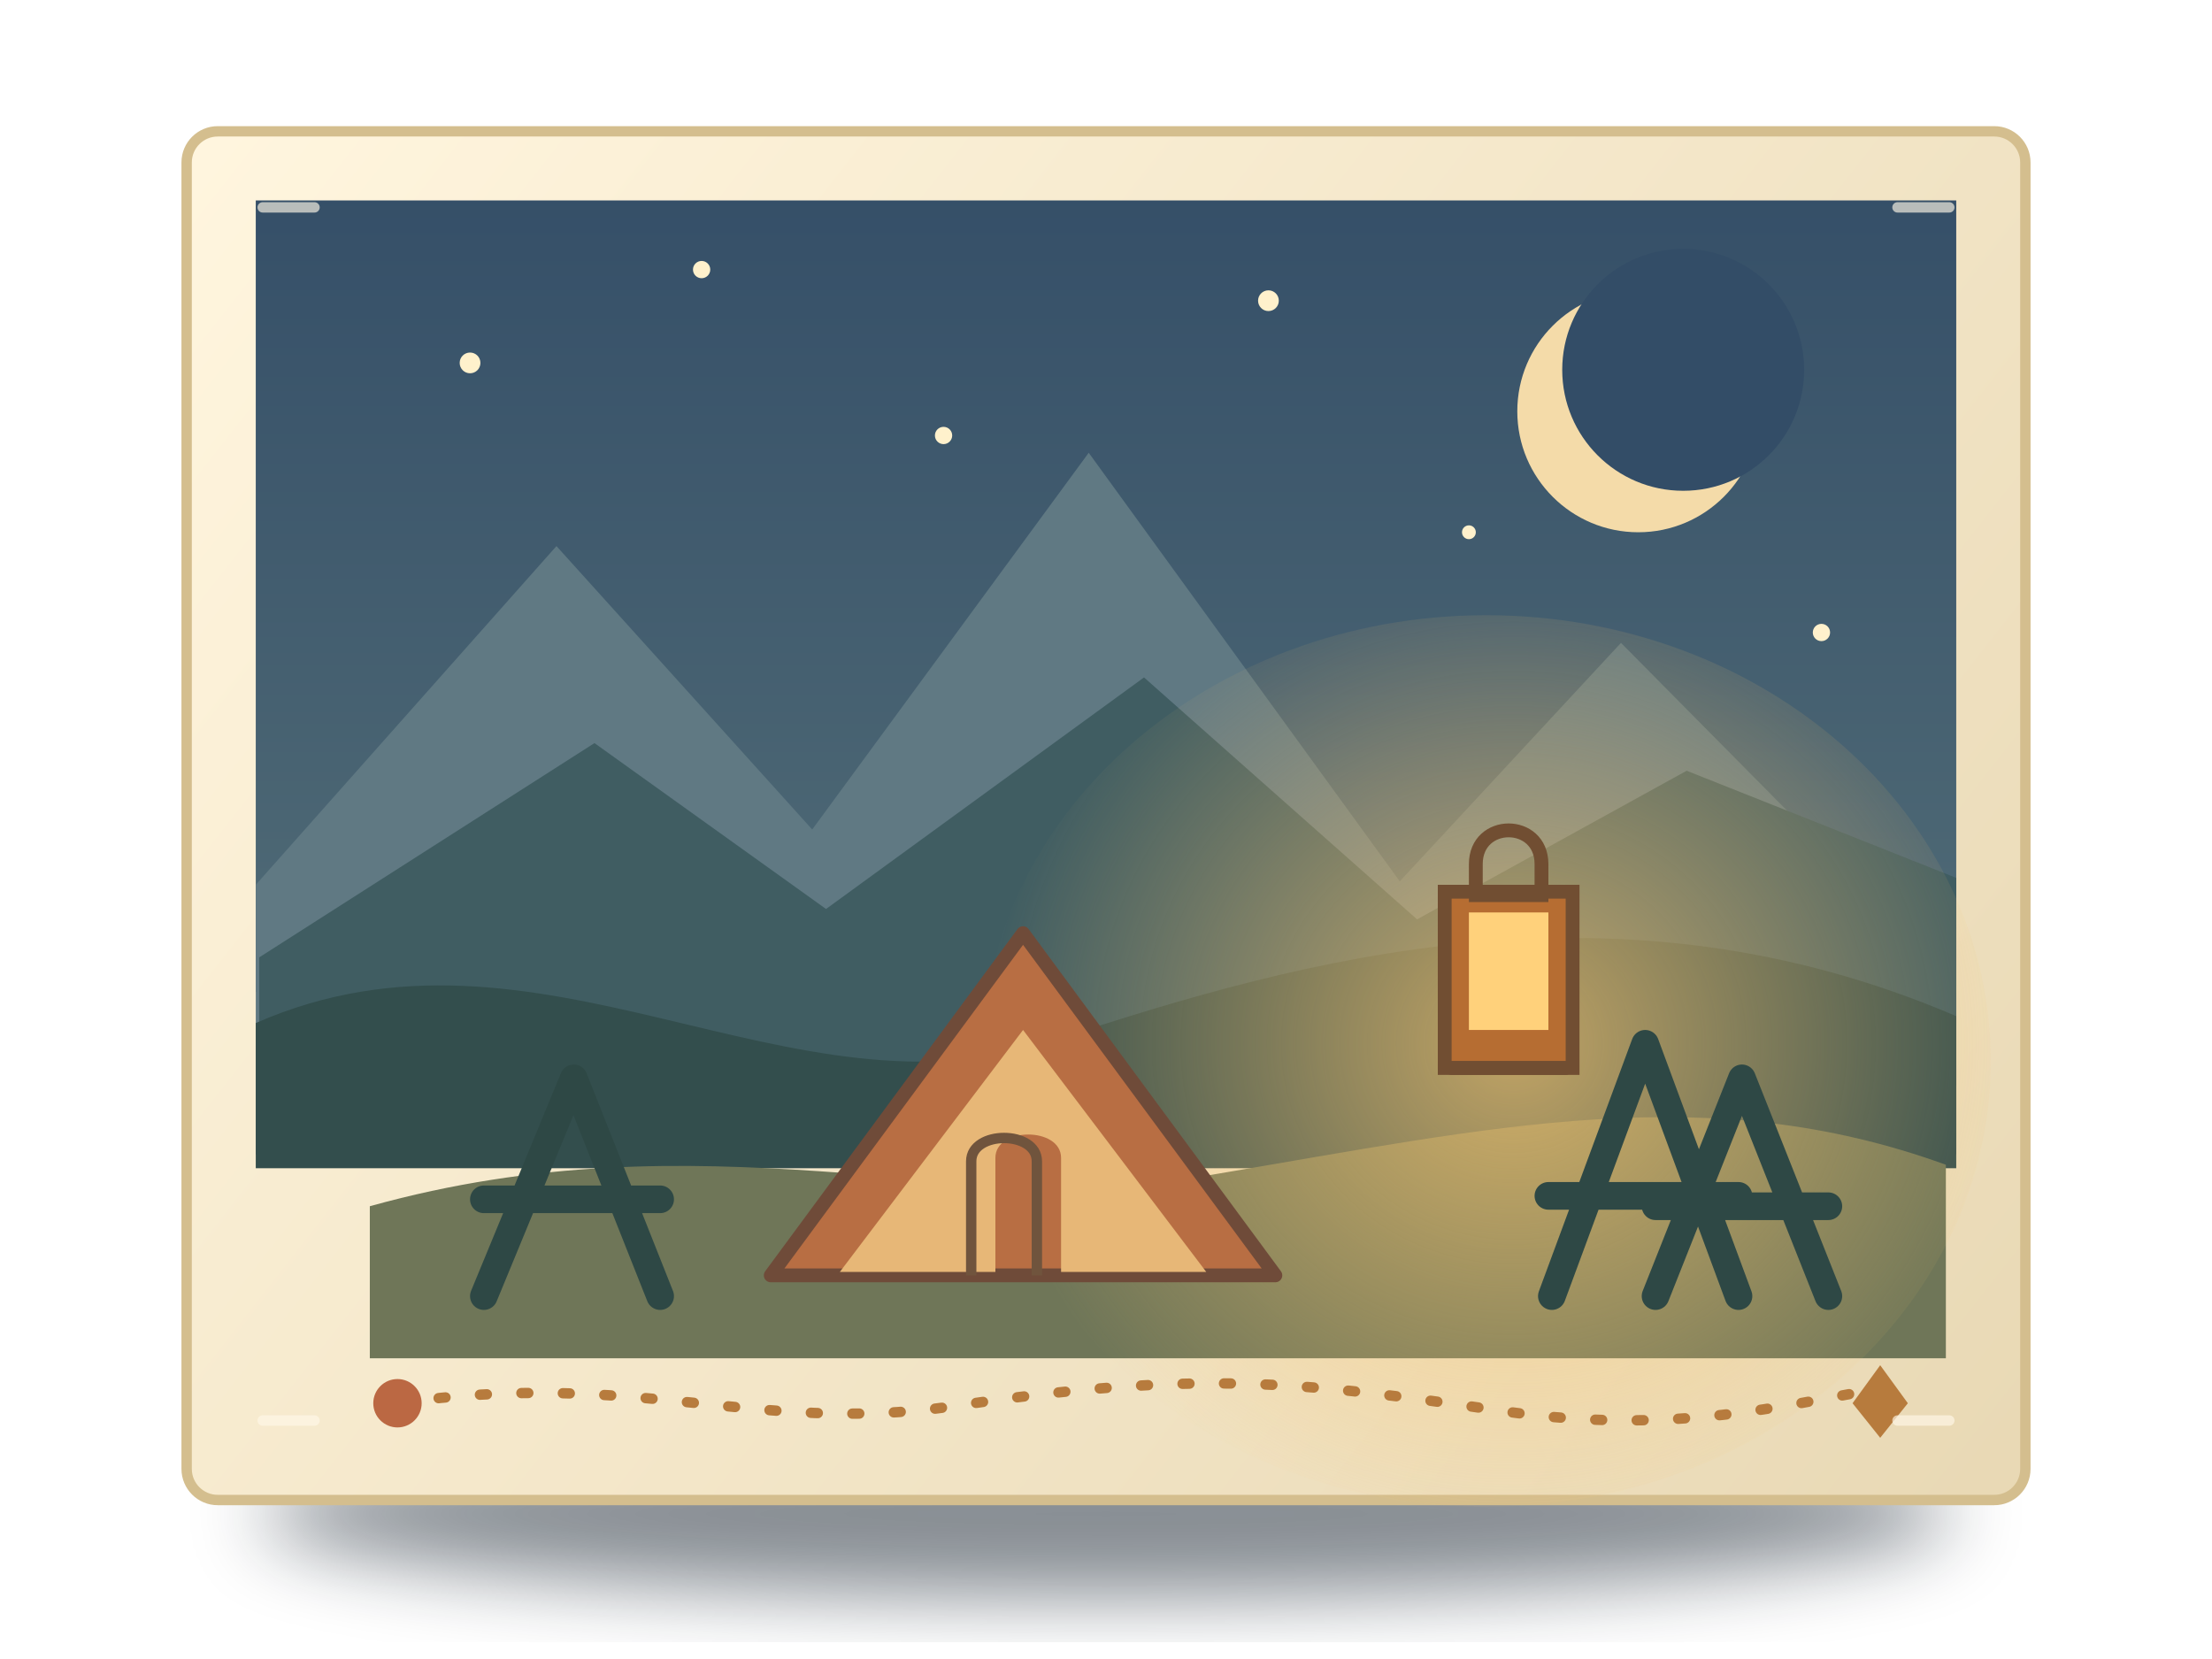
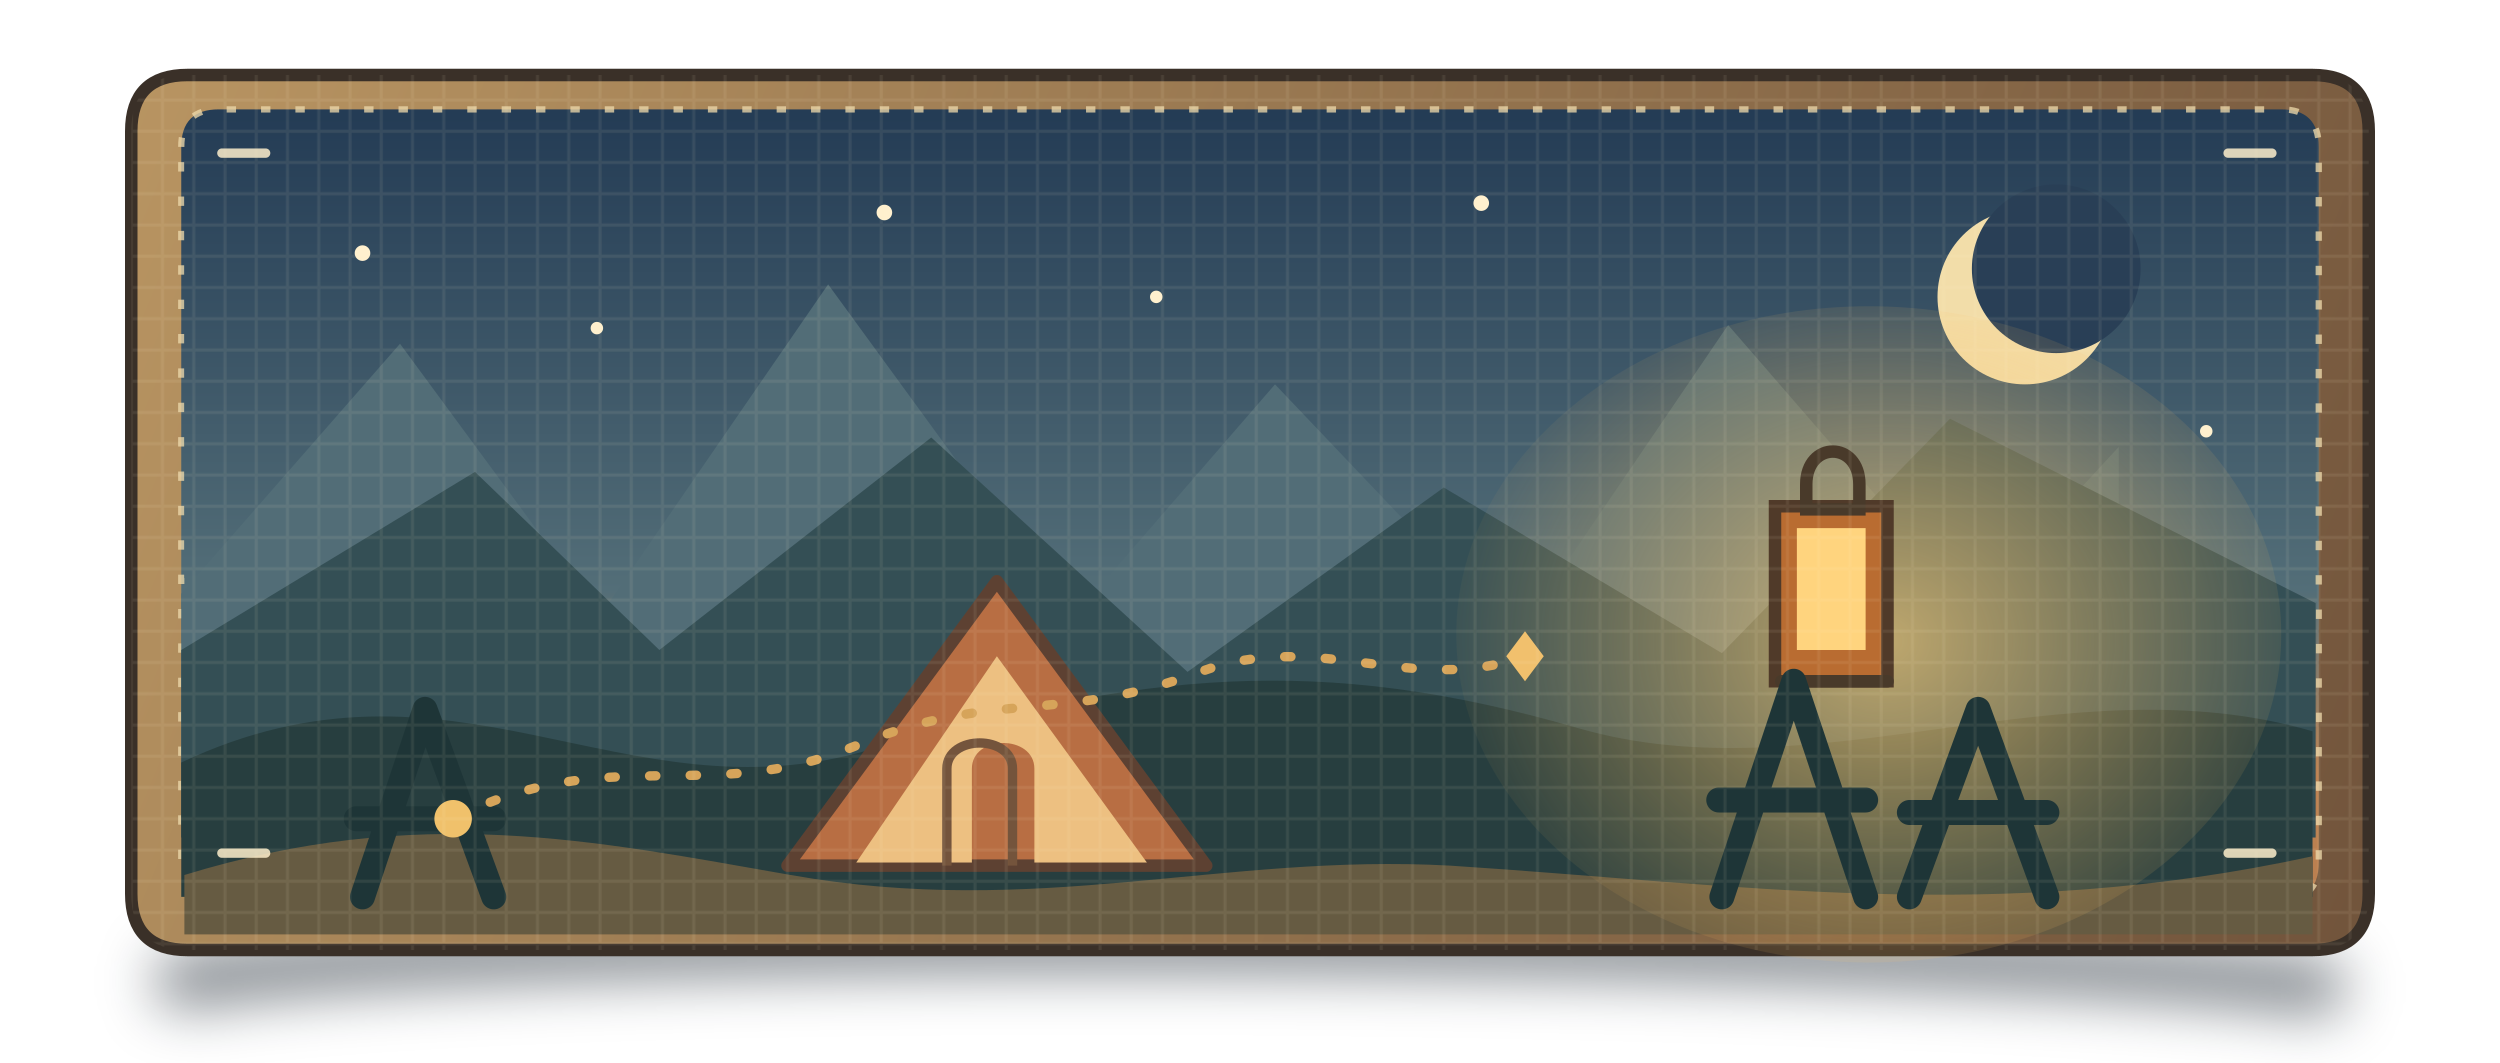
- <svg xmlns="http://www.w3.org/2000/svg" viewBox="0 0 640 480" fill="none">
+ <svg xmlns="http://www.w3.org/2000/svg" viewBox="0 0 800 340" fill="none">
  <defs>
-     <linearGradient id="sky" x1="320" y1="38" x2="320" y2="420" gradientUnits="userSpaceOnUse">
-       <stop stop-color="#334D67" />
-       <stop offset=".7" stop-color="#526D77" />
-       <stop offset="1" stop-color="#D09651" />
+     <linearGradient id="canvas" x1="35" y1="18" x2="765" y2="323" gradientUnits="userSpaceOnUse">
+       <stop stop-color="#b99562" />
+       <stop offset="1" stop-color="#70533b" />
    </linearGradient>
-     <radialGradient id="glow" cx="0" cy="0" r="1" gradientTransform="matrix(0 145 -153 0 438 302)" gradientUnits="userSpaceOnUse">
-       <stop stop-color="#F9C56E" stop-opacity=".72" />
-       <stop offset="1" stop-color="#F9C56E" stop-opacity="0" />
+     <linearGradient id="sky" x1="400" y1="37" x2="400" y2="248" gradientUnits="userSpaceOnUse">
+       <stop stop-color="#243c55" />
+       <stop offset=".72" stop-color="#536e78" />
+       <stop offset="1" stop-color="#bb8050" />
+     </linearGradient>
+     <radialGradient id="lantern-glow" cx="0" cy="0" r="1" gradientTransform="matrix(0 125 -146 0 603 205)" gradientUnits="userSpaceOnUse">
+       <stop stop-color="#ffd17a" stop-opacity=".68" />
+       <stop offset="1" stop-color="#ffbe5b" stop-opacity="0" />
    </radialGradient>
-     <linearGradient id="paper" x1="59" y1="42" x2="566" y2="440" gradientUnits="userSpaceOnUse">
-       <stop stop-color="#FFF5DE" />
-       <stop offset="1" stop-color="#E9D9B5" />
-     </linearGradient>
-     <filter id="shadow" x="23" y="20" width="594" height="455" color-interpolation-filters="sRGB" filterUnits="userSpaceOnUse">
-       <feGaussianBlur stdDeviation="11" />
+     <filter id="shadow" x="27" y="13" width="746" height="334" color-interpolation-filters="sRGB" filterUnits="userSpaceOnUse">
+       <feGaussianBlur stdDeviation="9" />
    </filter>
+     <pattern id="canvas-weave" width="10" height="10" patternUnits="userSpaceOnUse">
+       <path d="M0 2h10M2 0v10" stroke="#fff0c9" stroke-opacity=".08" stroke-width="1" />
+     </pattern>
  </defs>
-   <ellipse cx="320" cy="438" rx="245" ry="24" fill="#06121F" opacity=".48" filter="url(#shadow)" />
-   <rect x="54" y="38" width="532" height="396" rx="9" fill="url(#paper)" stroke="#D4BE8E" stroke-width="3" />
-   <path d="M74 58h492v250c-62-37-111-21-170-7-88 20-155 24-322-14V58Z" fill="url(#sky)" />
-   <circle cx="474" cy="119" r="35" fill="#F4DBA9" />
-   <circle cx="487" cy="107" r="35" fill="#334D67" />
-   <g fill="#FFF1CC">
-     <circle cx="136" cy="105" r="3" />
-     <circle cx="203" cy="78" r="2.5" />
-     <circle cx="273" cy="126" r="2.5" />
-     <circle cx="367" cy="87" r="3" />
-     <circle cx="425" cy="154" r="2" />
-     <circle cx="527" cy="183" r="2.5" />
+   <path d="M58 314c114-19 566-13 684 2" stroke="#06131d" stroke-opacity=".52" stroke-width="17" stroke-linecap="round" filter="url(#shadow)" />
+   <path d="M42 42q0-18 18-18h680q18 0 18 18v244q0 18-18 18H60q-18 0-18-18V42Z" fill="url(#canvas)" stroke="#3a3028" stroke-width="4" />
+   <path d="M58 47q0-12 12-12h660q12 0 12 12v229q0 12-12 12H70q-12 0-12-12V47Z" fill="url(#sky)" stroke="#ead6a8" stroke-opacity=".78" stroke-width="2" stroke-dasharray="3 8" />
+   <path d="M59 48h681v125c-80-13-135 15-207 18-94 3-156-22-241-4-86 18-156-9-233-2V48Z" fill="url(#sky)" />
+   <circle cx="648" cy="95" r="28" fill="#f2dda9" />
+   <circle cx="658" cy="86" r="27" fill="#293f56" />
+   <g fill="#fff0ce">
+     <circle cx="116" cy="81" r="2.5" />
+     <circle cx="191" cy="105" r="2" />
+     <circle cx="283" cy="68" r="2.5" />
+     <circle cx="370" cy="95" r="2" />
+     <circle cx="474" cy="65" r="2.5" />
+     <circle cx="553" cy="116" r="2" />
+     <circle cx="706" cy="138" r="2" />
  </g>
-   <path d="m74 256 87-98 74 82 80-109 90 124 64-69 97 98v50H74v-78Z" fill="#607983" />
-   <path d="m75 277 97-62 67 48 92-67 79 70 78-43 78 31v60H75v-37Z" fill="#405D62" />
-   <path d="M74 296c82-36 155 31 231 5 73-24 163-49 261-7v44H74v-42Z" fill="#334E4D" />
-   <path d="M107 349c97-27 169 3 243-9 83-14 144-28 213-3v56H107v-44Z" fill="#6F7658" />
-   <ellipse cx="430" cy="307" rx="146" ry="129" fill="url(#glow)" />
-   <path d="m223 369 73-99 73 99H223Z" fill="#B86E43" stroke="#6F4B39" stroke-width="4" stroke-linejoin="round" />
-   <path d="m243 368 53-70 53 70h-42v-33c0-9-19-9-19 0v33h-45Z" fill="#E7B777" />
-   <path d="M281 369v-33c0-9 19-9 19 0v33" stroke="#70543D" stroke-width="3" />
-   <path d="M418 258h37v51h-37z" fill="#B66D32" stroke="#714E32" stroke-width="4" />
-   <path d="M425 264h23v34h-23z" fill="#FFD17B" />
-   <path d="M427 250c0-13 19-13 19 0v9h-19v-9Zm-7 59h33" stroke="#714E32" stroke-width="4" stroke-linecap="round" />
-   <path d="M140 375 166 312l25 63m-51-28h51m258 28 27-73 27 73m-55-29h55m-24 29 25-63 25 63m-50-26h50" stroke="#2E4845" stroke-width="8" stroke-linecap="round" stroke-linejoin="round" />
-   <path d="M115 406c69-10 103 9 160 1 72-11 103-7 158 1 46 7 77 0 104-5" stroke="#B77B3D" stroke-width="3" stroke-linecap="round" stroke-dasharray="2 10" />
-   <circle cx="115" cy="406" r="7" fill="#BB6843" />
-   <path d="m544 395 8 11-8 10-8-10 8-11Z" fill="#B77B3D" />
-   <path d="M76 60h15m458 0h15M76 411h15m458 0h15" stroke="#FFF8E8" stroke-width="3" stroke-linecap="round" opacity=".65" />
+   <path d="m58 190 70-80 64 87 73-106 78 107 65-75 77 81 68-100 78 90 47-51v103H58v-56Z" fill="#526d77" />
+   <path d="m58 208 94-57 59 57 87-68 82 75 82-59 89 53 73-75 117 59v75H58v-60Z" fill="#344f55" />
+   <path d="M58 244c87-41 141 19 220-4 88-25 144-31 227-7 76 22 156-22 235 1v53H58v-43Z" fill="#273e3f" />
+   <path d="M59 280c75-23 131-11 194 0 79 14 138-7 211-3 93 6 175 19 276-3v25H59v-19Z" fill="#665b42" />
+   <ellipse cx="598" cy="203" rx="132" ry="105" fill="url(#lantern-glow)" />
+   <path d="m252 277 67-91 67 91H252Z" fill="#b86e43" stroke="#5d4132" stroke-width="4" stroke-linejoin="round" />
+   <path d="m274 276 45-66 48 66h-36v-30c0-11-20-11-20 0v30h-37Z" fill="#edc081" />
+   <path d="M303 277v-31c0-11 21-11 21 0v31" stroke="#74543c" stroke-width="3" />
+   <path d="M568 162h36v56h-36z" fill="#b96c31" stroke="#503a29" stroke-width="4" />
+   <path d="M575 169h22v39h-22z" fill="#ffd47e" />
+   <path d="M578 155c0-14 17-14 17 0v8h-17v-8Zm-8 63h34" stroke="#493a2a" stroke-width="4" stroke-linecap="round" />
+   <path d="m116 287 20-60 22 60m-44-25h44m393 25 23-69 23 69m-47-31h47m14 31 22-60 22 60m-44-27h44" stroke="#1e3537" stroke-width="8" stroke-linecap="round" stroke-linejoin="round" />
+   <path d="M145 262c49-25 82-4 128-23 45-19 66-7 111-24 38-14 68 8 104-5" stroke="#d6a45a" stroke-width="3" stroke-linecap="round" stroke-dasharray="2 11" />
+   <circle cx="145" cy="262" r="6" fill="#f0c16b" />
+   <path d="m488 202 6 8-6 8-6-8 6-8Z" fill="#f1c06d" />
+   <path d="M71 49h14m628 0h14M71 273h14m628 0h14" stroke="#fff0cd" stroke-opacity=".84" stroke-width="3" stroke-linecap="round" />
+   <path d="M42 42q0-18 18-18h680q18 0 18 18v244q0 18-18 18H60q-18 0-18-18V42Z" fill="url(#canvas-weave)" />
</svg>
